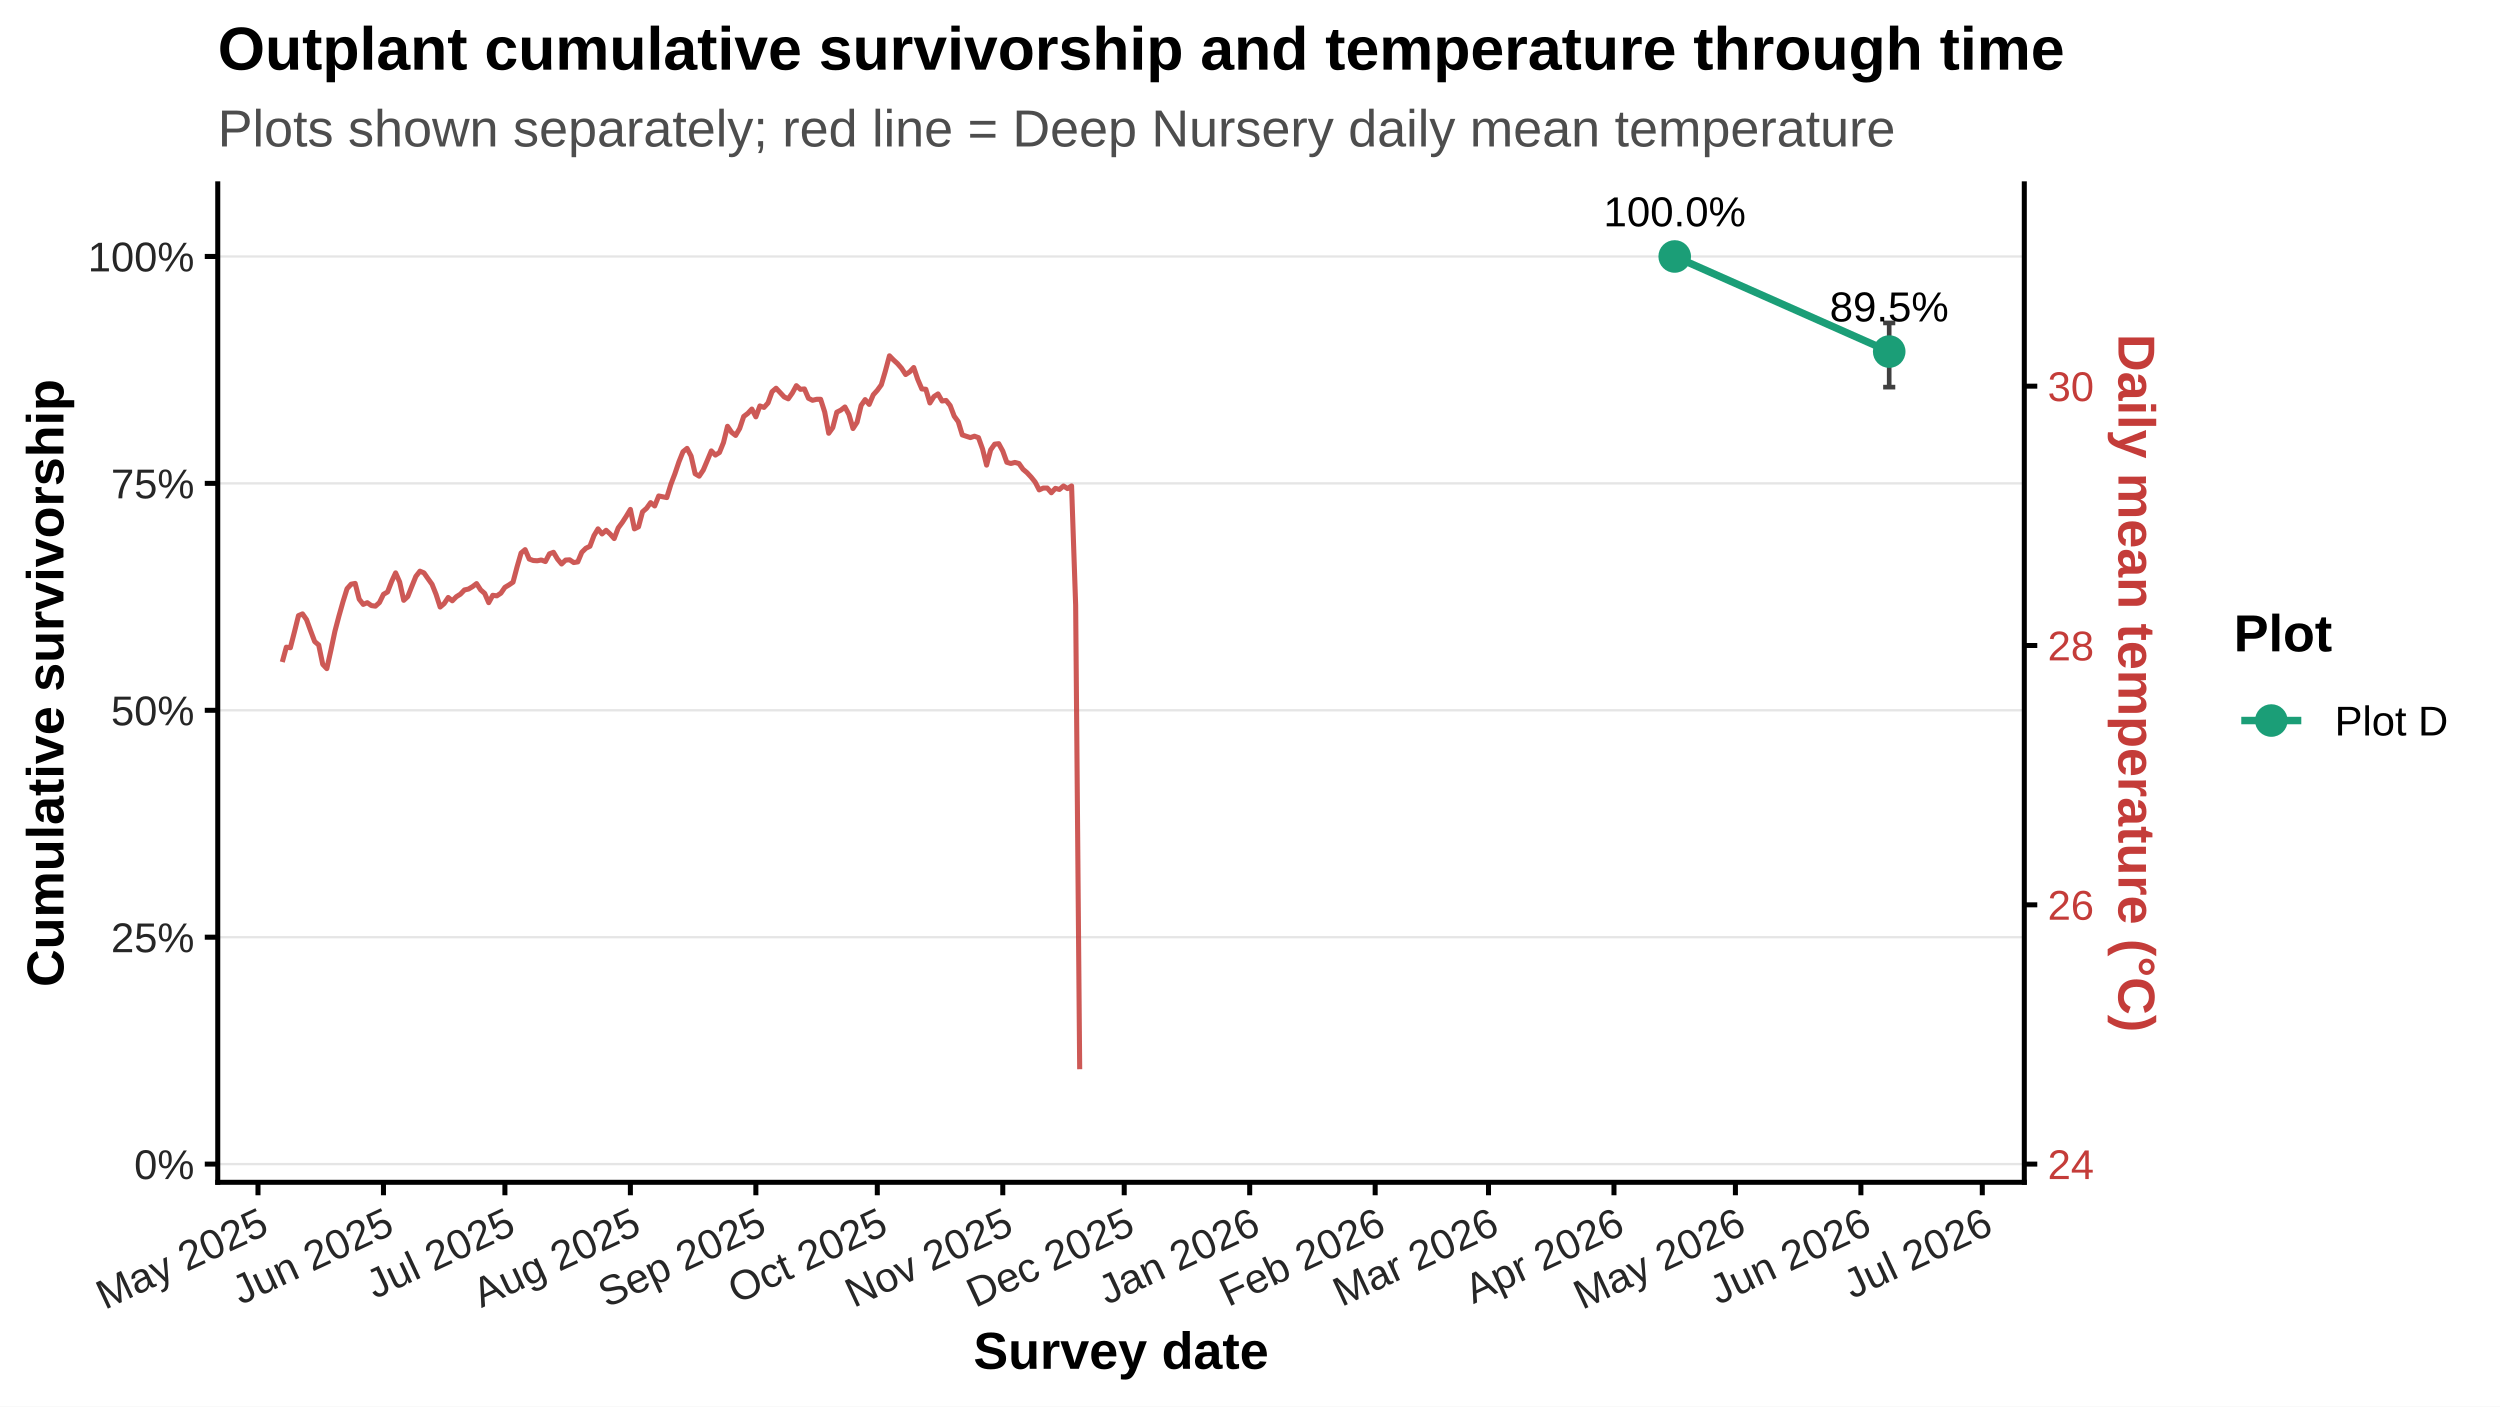
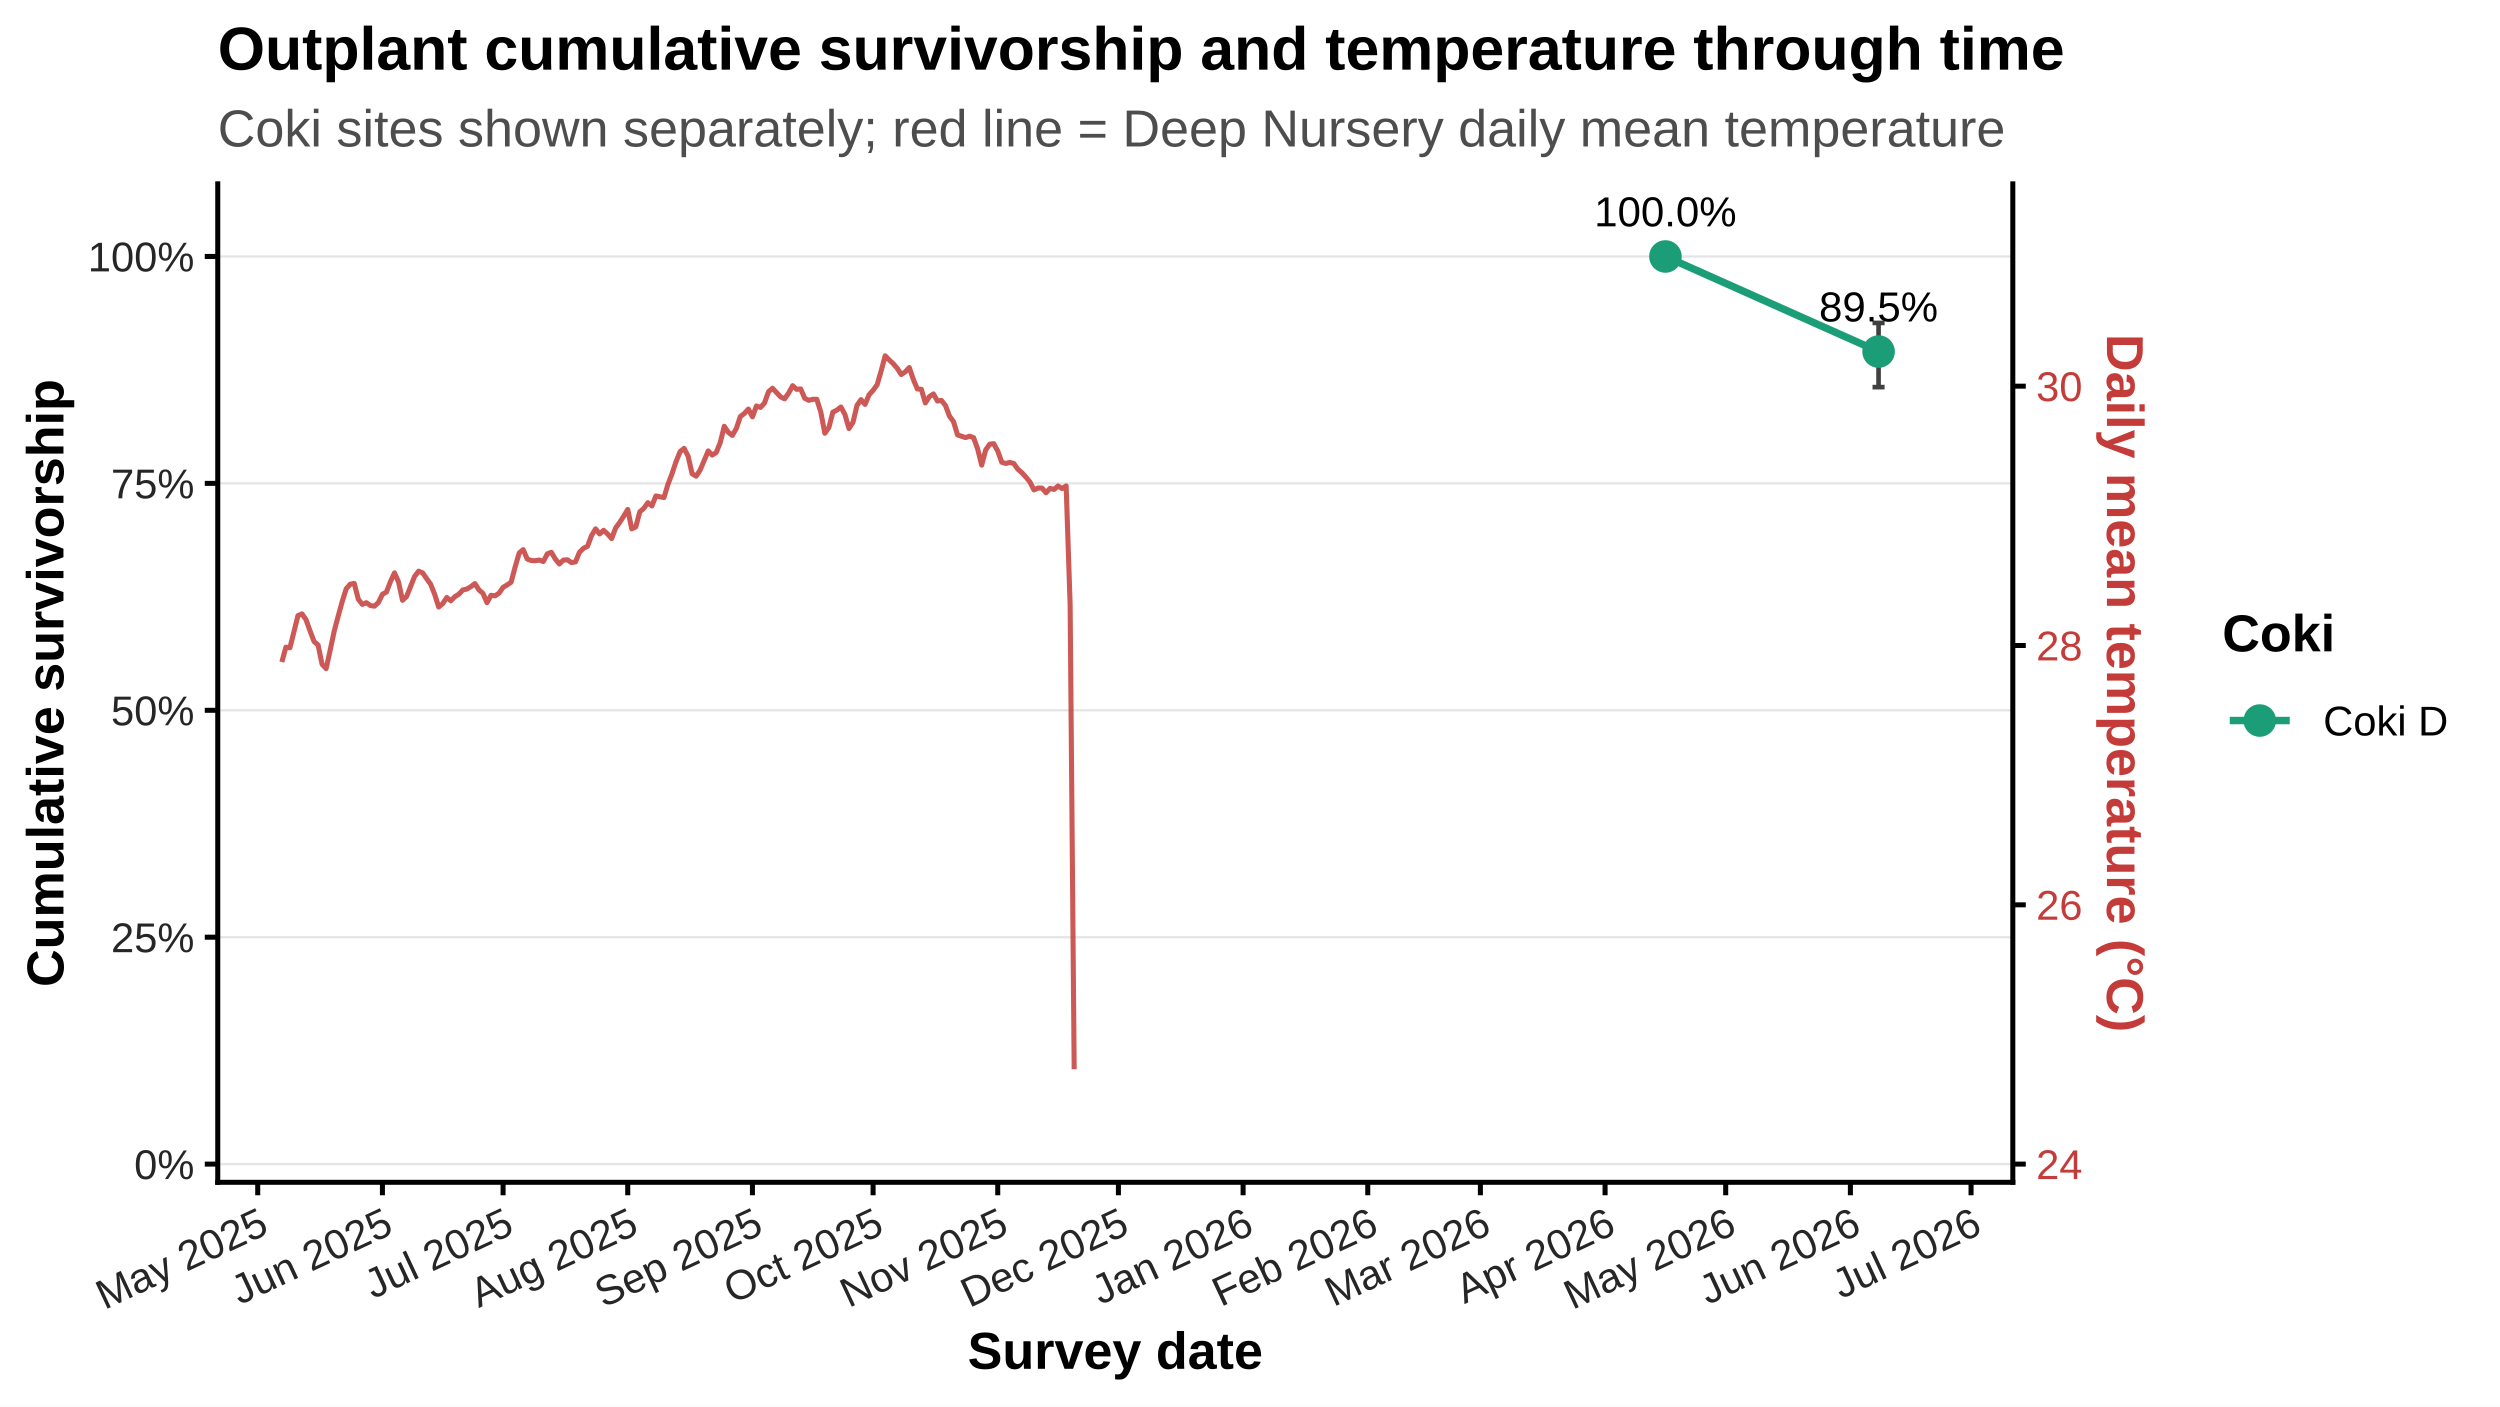
<svg xmlns="http://www.w3.org/2000/svg" class="svglite" width="576.00pt" height="324.00pt" viewBox="0 0 576.00 324.00">
  <defs>
    <style type="text/css">
    .svglite line, .svglite polyline, .svglite polygon, .svglite path, .svglite rect, .svglite circle {
      fill: none;
      stroke: #000000;
      stroke-linecap: round;
      stroke-linejoin: round;
      stroke-miterlimit: 10.00;
    }
    .svglite text {
      white-space: pre;
    }
  </style>
  </defs>
  <rect width="100%" height="100%" style="stroke: none; fill: #FFFFFF;" />
  <defs>
    <clipPath id="cpMC4wMHw1NzYuMDB8MC4wMHwzMjQuMDA=">
      <rect x="0.00" y="0.00" width="576.00" height="324.00" />
    </clipPath>
  </defs>
  <g clip-path="url(#cpMC4wMHw1NzYuMDB8MC4wMHwzMjQuMDA=)">
    <rect x="-0" y="0.00" width="576.00" height="324.00" style="stroke-width: 1.16; stroke: #FFFFFF; fill: #FFFFFF;" />
  </g>
  <defs>
-     <clipPath id="cpNTAuMTd8NDY2LjQwfDQyLjM2fDI3Mi40MA==">
-       <rect x="50.17" y="42.36" width="416.23" height="230.03" />
+     <clipPath id="cpNTAuMTd8NDYzLjc1fDQyLjM2fDI3Mi40MA==">
+       <rect x="50.17" y="42.36" width="413.57" height="230.03" />
    </clipPath>
  </defs>
-   <g clip-path="url(#cpNTAuMTd8NDY2LjQwfDQyLjM2fDI3Mi40MA==)">
-     <rect x="50.17" y="42.36" width="416.23" height="230.03" style="stroke-width: 1.16; stroke: none; fill: #FFFFFF;" />
-     <polyline points="50.17,268.21 466.40,268.21 " style="stroke-width: 0.53; stroke: #E5E5E5; stroke-linecap: butt;" />
-     <polyline points="50.17,215.93 466.40,215.93 " style="stroke-width: 0.53; stroke: #E5E5E5; stroke-linecap: butt;" />
-     <polyline points="50.17,163.65 466.40,163.65 " style="stroke-width: 0.53; stroke: #E5E5E5; stroke-linecap: butt;" />
-     <polyline points="50.17,111.37 466.40,111.37 " style="stroke-width: 0.53; stroke: #E5E5E5; stroke-linecap: butt;" />
-     <polyline points="50.17,59.09 466.40,59.09 " style="stroke-width: 0.53; stroke: #E5E5E5; stroke-linecap: butt;" />
-     <polyline points="65.04,152.53 65.97,149.11 66.90,149.24 67.84,145.58 68.77,141.84 69.70,141.44 70.63,142.77 71.57,145.35 72.50,147.81 73.43,148.60 74.36,153.07 75.30,154.05 76.23,149.86 77.16,145.47 78.09,141.94 79.03,138.62 79.96,135.64 80.89,134.60 81.83,134.42 82.76,138.05 83.69,139.25 84.62,138.86 85.56,139.52 86.49,139.66 87.42,138.83 88.35,136.93 89.29,136.39 90.22,134.00 91.15,131.99 92.08,134.09 93.02,138.31 93.95,137.45 94.88,135.11 95.81,132.81 96.75,131.60 97.68,131.99 98.61,133.32 99.54,134.62 100.48,136.97 101.41,139.86 102.34,139.06 103.27,137.66 104.21,138.42 105.14,137.48 106.07,136.90 107.01,135.92 107.94,135.72 108.87,135.16 109.80,134.46 110.74,135.91 111.67,136.72 112.60,138.85 113.53,137.16 114.47,137.28 115.40,136.67 116.33,135.32 117.26,134.77 118.20,134.13 119.13,130.62 120.06,127.41 120.99,126.64 121.93,128.80 122.86,129.14 123.79,129.20 124.72,129.02 125.66,129.38 126.59,127.61 127.52,127.25 128.45,128.81 129.39,129.94 130.32,129.04 131.25,128.98 132.18,129.61 133.12,129.46 134.05,127.24 134.98,126.32 135.92,125.86 136.85,123.40 137.78,121.85 138.71,123.02 139.65,122.18 140.58,123.04 141.51,124.08 142.44,121.63 143.38,120.36 144.31,118.92 145.24,117.37 146.17,121.85 147.11,121.38 148.04,117.92 148.97,117.11 149.90,115.81 150.84,116.57 151.77,114.27 152.70,114.46 153.63,114.64 154.57,111.58 155.50,109.14 156.43,106.40 157.36,104.08 158.30,103.31 159.23,105.08 160.16,109.15 161.09,109.71 162.03,108.31 162.96,106.11 163.89,103.89 164.83,104.85 165.76,104.26 166.69,101.97 167.62,98.22 168.56,99.60 169.49,100.32 170.42,98.72 171.35,95.96 172.29,95.25 173.22,94.25 174.15,96.04 175.08,93.53 176.02,93.87 176.95,92.84 177.88,90.25 178.81,89.45 179.75,90.45 180.68,91.45 181.61,91.89 182.54,90.57 183.48,88.86 184.41,89.70 185.34,89.61 186.27,91.76 187.21,92.23 188.14,92.00 189.07,92.00 190.01,94.93 190.94,99.82 191.87,98.52 192.80,94.97 193.74,94.49 194.67,93.77 195.60,95.50 196.53,98.73 197.47,97.29 198.40,93.41 199.33,92.07 200.26,93.17 201.20,90.96 202.13,89.93 203.06,88.65 203.99,85.49 204.93,81.98 205.86,82.93 206.79,83.78 207.72,84.85 208.66,86.29 209.59,85.68 210.52,84.68 211.45,87.42 212.39,89.61 213.32,89.69 214.25,92.84 215.18,91.37 216.12,90.76 217.05,92.39 217.98,92.26 218.92,93.44 219.85,95.89 220.78,97.16 221.71,100.20 222.65,100.52 223.58,100.82 224.51,100.50 225.44,100.83 226.38,103.45 227.31,107.16 228.24,103.66 229.17,102.34 230.11,102.22 231.04,103.93 231.97,106.51 232.90,106.79 233.84,106.54 234.77,106.80 235.70,108.12 236.63,108.91 237.57,109.92 238.50,111.07 239.43,112.87 240.36,112.45 241.30,112.45 242.23,113.53 243.16,112.52 244.09,112.77 245.03,111.97 245.96,112.57 246.89,111.96 247.83,139.45 248.76,246.35 " style="stroke-width: 1.17; stroke: #C43C39; stroke-opacity: 0.85; stroke-linecap: butt;" />
-     <polyline points="384.45,59.09 387.25,59.09 " style="stroke-width: 1.07; stroke: #404040; stroke-linecap: butt;" />
-     <polyline points="385.85,59.09 385.85,61.53 " style="stroke-width: 1.07; stroke: #404040; stroke-linecap: butt;" />
-     <polyline points="384.45,61.53 387.25,61.53 " style="stroke-width: 1.07; stroke: #404040; stroke-linecap: butt;" />
-     <polyline points="433.88,74.40 436.67,74.40 " style="stroke-width: 1.07; stroke: #404040; stroke-linecap: butt;" />
-     <polyline points="435.27,74.40 435.27,89.20 " style="stroke-width: 1.07; stroke: #404040; stroke-linecap: butt;" />
-     <polyline points="433.88,89.20 436.67,89.20 " style="stroke-width: 1.07; stroke: #404040; stroke-linecap: butt;" />
-     <polyline points="385.85,59.09 435.27,81.00 " style="stroke-width: 1.71; stroke: #1B9E77; stroke-linecap: butt;" />
-     <circle cx="385.85" cy="59.09" r="3.37" style="stroke-width: 0.77; stroke: #1B9E77; fill: #1B9E77;" />
-     <circle cx="435.27" cy="81.00" r="3.37" style="stroke-width: 0.77; stroke: #1B9E77; fill: #1B9E77;" />
-     <text x="385.85" y="52.15" text-anchor="middle" style="font-size: 9.67px; font-family: &quot;Arial&quot;;" textLength="32.80px" lengthAdjust="spacingAndGlyphs">100.0%</text>
-     <text x="435.27" y="74.06" text-anchor="middle" style="font-size: 9.67px; font-family: &quot;Arial&quot;;" textLength="27.42px" lengthAdjust="spacingAndGlyphs">89.5%</text>
+   <g clip-path="url(#cpNTAuMTd8NDYzLjc1fDQyLjM2fDI3Mi40MA==)">
+     <rect x="50.17" y="42.36" width="413.57" height="230.03" style="stroke-width: 1.16; stroke: none; fill: #FFFFFF;" />
+     <polyline points="50.17,268.21 463.75,268.21 " style="stroke-width: 0.53; stroke: #E5E5E5; stroke-linecap: butt;" />
+     <polyline points="50.17,215.93 463.75,215.93 " style="stroke-width: 0.53; stroke: #E5E5E5; stroke-linecap: butt;" />
+     <polyline points="50.17,163.65 463.75,163.65 " style="stroke-width: 0.53; stroke: #E5E5E5; stroke-linecap: butt;" />
+     <polyline points="50.17,111.37 463.75,111.37 " style="stroke-width: 0.53; stroke: #E5E5E5; stroke-linecap: butt;" />
+     <polyline points="50.17,59.09 463.75,59.09 " style="stroke-width: 0.53; stroke: #E5E5E5; stroke-linecap: butt;" />
+     <polyline points="64.94,152.53 65.87,149.11 66.80,149.24 67.72,145.58 68.65,141.84 69.58,141.44 70.50,142.77 71.43,145.35 72.36,147.81 73.28,148.60 74.21,153.07 75.14,154.05 76.06,149.86 76.99,145.47 77.92,141.94 78.84,138.62 79.77,135.64 80.70,134.60 81.62,134.42 82.55,138.05 83.48,139.25 84.40,138.86 85.33,139.52 86.26,139.66 87.18,138.83 88.11,136.93 89.04,136.39 89.96,134.00 90.89,131.99 91.82,134.09 92.74,138.31 93.67,137.45 94.60,135.11 95.52,132.81 96.45,131.60 97.38,131.99 98.30,133.32 99.23,134.62 100.16,136.97 101.08,139.86 102.01,139.06 102.94,137.66 103.86,138.42 104.79,137.48 105.72,136.90 106.64,135.92 107.57,135.72 108.50,135.16 109.42,134.46 110.35,135.91 111.28,136.72 112.20,138.85 113.13,137.16 114.06,137.28 114.98,136.67 115.91,135.32 116.84,134.77 117.76,134.13 118.69,130.62 119.62,127.41 120.54,126.64 121.47,128.80 122.40,129.14 123.32,129.20 124.25,129.02 125.17,129.38 126.10,127.61 127.03,127.25 127.95,128.81 128.88,129.94 129.81,129.04 130.73,128.98 131.66,129.61 132.59,129.46 133.51,127.24 134.44,126.32 135.37,125.86 136.29,123.40 137.22,121.85 138.15,123.02 139.07,122.18 140.00,123.04 140.93,124.08 141.85,121.63 142.78,120.36 143.71,118.92 144.63,117.37 145.56,121.85 146.49,121.38 147.41,117.92 148.34,117.11 149.27,115.81 150.19,116.57 151.12,114.27 152.05,114.46 152.97,114.64 153.90,111.58 154.83,109.14 155.75,106.40 156.68,104.08 157.61,103.31 158.53,105.08 159.46,109.15 160.39,109.71 161.31,108.31 162.24,106.11 163.17,103.89 164.09,104.85 165.02,104.26 165.95,101.97 166.87,98.22 167.80,99.60 168.73,100.32 169.65,98.72 170.58,95.96 171.51,95.25 172.43,94.25 173.36,96.04 174.29,93.53 175.21,93.87 176.14,92.84 177.07,90.25 177.99,89.45 178.92,90.45 179.85,91.45 180.77,91.89 181.70,90.57 182.63,88.86 183.55,89.70 184.48,89.61 185.41,91.76 186.33,92.23 187.26,92.00 188.19,92.00 189.11,94.93 190.04,99.82 190.97,98.52 191.89,94.97 192.82,94.49 193.75,93.77 194.67,95.50 195.60,98.73 196.53,97.29 197.45,93.41 198.38,92.07 199.31,93.17 200.23,90.96 201.16,89.93 202.09,88.65 203.01,85.49 203.94,81.98 204.87,82.93 205.79,83.78 206.72,84.85 207.65,86.29 208.57,85.68 209.50,84.68 210.43,87.42 211.35,89.61 212.28,89.69 213.20,92.84 214.13,91.37 215.06,90.76 215.98,92.39 216.91,92.26 217.84,93.44 218.76,95.89 219.69,97.16 220.62,100.20 221.54,100.52 222.47,100.82 223.40,100.50 224.32,100.83 225.25,103.45 226.18,107.16 227.10,103.66 228.03,102.34 228.96,102.22 229.88,103.93 230.81,106.51 231.74,106.79 232.66,106.54 233.59,106.80 234.52,108.12 235.44,108.91 236.37,109.92 237.30,111.07 238.22,112.87 239.15,112.45 240.08,112.45 241.00,113.53 241.93,112.52 242.86,112.77 243.78,111.97 244.71,112.57 245.64,111.96 246.56,139.45 247.49,246.35 " style="stroke-width: 1.17; stroke: #C43C39; stroke-opacity: 0.85; stroke-linecap: butt;" />
+     <polyline points="382.32,59.09 385.10,59.09 " style="stroke-width: 1.07; stroke: #404040; stroke-linecap: butt;" />
+     <polyline points="383.71,59.09 383.71,61.53 " style="stroke-width: 1.07; stroke: #404040; stroke-linecap: butt;" />
+     <polyline points="382.32,61.53 385.10,61.53 " style="stroke-width: 1.07; stroke: #404040; stroke-linecap: butt;" />
+     <polyline points="431.43,74.40 434.21,74.40 " style="stroke-width: 1.07; stroke: #404040; stroke-linecap: butt;" />
+     <polyline points="432.82,74.40 432.82,89.20 " style="stroke-width: 1.07; stroke: #404040; stroke-linecap: butt;" />
+     <polyline points="431.43,89.20 434.21,89.20 " style="stroke-width: 1.07; stroke: #404040; stroke-linecap: butt;" />
+     <polyline points="383.71,59.09 432.82,81.00 " style="stroke-width: 1.71; stroke: #1B9E77; stroke-linecap: butt;" />
+     <circle cx="383.71" cy="59.09" r="3.37" style="stroke-width: 0.77; stroke: #1B9E77; fill: #1B9E77;" />
+     <circle cx="432.82" cy="81.00" r="3.37" style="stroke-width: 0.77; stroke: #1B9E77; fill: #1B9E77;" />
+     <text x="383.71" y="52.15" text-anchor="middle" style="font-size: 9.67px; font-family: &quot;Arial&quot;;" textLength="32.80px" lengthAdjust="spacingAndGlyphs">100.0%</text>
+     <text x="432.82" y="74.06" text-anchor="middle" style="font-size: 9.67px; font-family: &quot;Arial&quot;;" textLength="27.42px" lengthAdjust="spacingAndGlyphs">89.5%</text>
  </g>
  <g clip-path="url(#cpMC4wMHw1NzYuMDB8MC4wMHwzMjQuMDA=)">
    <polyline points="50.17,272.40 50.17,42.36 " style="stroke-width: 1.16; stroke-linecap: square;" />
    <text x="44.79" y="271.66" text-anchor="end" style="font-size: 9.60px;fill: #262626; font-family: &quot;Arial&quot;;" textLength="13.87px" lengthAdjust="spacingAndGlyphs">0%</text>
    <text x="44.79" y="219.38" text-anchor="end" style="font-size: 9.60px;fill: #262626; font-family: &quot;Arial&quot;;" textLength="19.20px" lengthAdjust="spacingAndGlyphs">25%</text>
    <text x="44.79" y="167.10" text-anchor="end" style="font-size: 9.60px;fill: #262626; font-family: &quot;Arial&quot;;" textLength="19.20px" lengthAdjust="spacingAndGlyphs">50%</text>
    <text x="44.79" y="114.81" text-anchor="end" style="font-size: 9.60px;fill: #262626; font-family: &quot;Arial&quot;;" textLength="19.20px" lengthAdjust="spacingAndGlyphs">75%</text>
    <text x="44.79" y="62.53" text-anchor="end" style="font-size: 9.60px;fill: #262626; font-family: &quot;Arial&quot;;" textLength="24.54px" lengthAdjust="spacingAndGlyphs">100%</text>
    <polyline points="47.18,268.21 50.17,268.21 " style="stroke-width: 1.16; stroke-linecap: butt;" />
    <polyline points="47.18,215.93 50.17,215.93 " style="stroke-width: 1.16; stroke-linecap: butt;" />
    <polyline points="47.18,163.65 50.17,163.65 " style="stroke-width: 1.16; stroke-linecap: butt;" />
    <polyline points="47.18,111.37 50.17,111.37 " style="stroke-width: 1.16; stroke-linecap: butt;" />
    <polyline points="47.18,59.09 50.17,59.09 " style="stroke-width: 1.16; stroke-linecap: butt;" />
-     <polyline points="466.40,272.40 466.40,42.36 " style="stroke-width: 1.16; stroke-linecap: square;" />
-     <polyline points="469.39,268.21 466.40,268.21 " style="stroke-width: 1.16; stroke-linecap: butt;" />
-     <polyline points="469.39,208.47 466.40,208.47 " style="stroke-width: 1.16; stroke-linecap: butt;" />
-     <polyline points="469.39,148.72 466.40,148.72 " style="stroke-width: 1.16; stroke-linecap: butt;" />
-     <polyline points="469.39,88.97 466.40,88.97 " style="stroke-width: 1.16; stroke-linecap: butt;" />
-     <text x="471.78" y="271.66" style="font-size: 9.60px;fill: #C43C39; font-family: &quot;Arial&quot;;" textLength="10.67px" lengthAdjust="spacingAndGlyphs">24</text>
-     <text x="471.78" y="211.91" style="font-size: 9.60px;fill: #C43C39; font-family: &quot;Arial&quot;;" textLength="10.67px" lengthAdjust="spacingAndGlyphs">26</text>
-     <text x="471.78" y="152.16" style="font-size: 9.60px;fill: #C43C39; font-family: &quot;Arial&quot;;" textLength="10.67px" lengthAdjust="spacingAndGlyphs">28</text>
-     <text x="471.78" y="92.41" style="font-size: 9.60px;fill: #C43C39; font-family: &quot;Arial&quot;;" textLength="10.67px" lengthAdjust="spacingAndGlyphs">30</text>
-     <polyline points="50.17,272.40 466.40,272.40 " style="stroke-width: 1.16; stroke-linecap: square;" />
-     <polyline points="59.44,275.39 59.44,272.40 " style="stroke-width: 1.16; stroke-linecap: butt;" />
-     <polyline points="88.35,275.39 88.35,272.40 " style="stroke-width: 1.16; stroke-linecap: butt;" />
-     <polyline points="116.33,275.39 116.33,272.40 " style="stroke-width: 1.16; stroke-linecap: butt;" />
-     <polyline points="145.24,275.39 145.24,272.40 " style="stroke-width: 1.16; stroke-linecap: butt;" />
-     <polyline points="174.15,275.39 174.15,272.40 " style="stroke-width: 1.16; stroke-linecap: butt;" />
-     <polyline points="202.13,275.39 202.13,272.40 " style="stroke-width: 1.16; stroke-linecap: butt;" />
-     <polyline points="231.04,275.39 231.04,272.40 " style="stroke-width: 1.16; stroke-linecap: butt;" />
-     <polyline points="259.02,275.39 259.02,272.40 " style="stroke-width: 1.16; stroke-linecap: butt;" />
-     <polyline points="287.93,275.39 287.93,272.40 " style="stroke-width: 1.16; stroke-linecap: butt;" />
-     <polyline points="316.84,275.39 316.84,272.40 " style="stroke-width: 1.16; stroke-linecap: butt;" />
-     <polyline points="342.95,275.39 342.95,272.40 " style="stroke-width: 1.16; stroke-linecap: butt;" />
-     <polyline points="371.86,275.39 371.86,272.40 " style="stroke-width: 1.16; stroke-linecap: butt;" />
-     <polyline points="399.84,275.39 399.84,272.40 " style="stroke-width: 1.16; stroke-linecap: butt;" />
-     <polyline points="428.75,275.39 428.75,272.40 " style="stroke-width: 1.16; stroke-linecap: butt;" />
-     <polyline points="456.72,275.39 456.72,272.40 " style="stroke-width: 1.16; stroke-linecap: butt;" />
-     <text transform="translate(62.35,284.02) rotate(-25)" text-anchor="end" style="font-size: 9.60px;fill: #262626; font-family: &quot;Arial&quot;;" textLength="42.13px" lengthAdjust="spacingAndGlyphs">May 2025</text>
-     <text transform="translate(91.26,284.02) rotate(-25)" text-anchor="end" style="font-size: 9.60px;fill: #262626; font-family: &quot;Arial&quot;;" textLength="39.47px" lengthAdjust="spacingAndGlyphs">Jun 2025</text>
-     <text transform="translate(119.24,284.02) rotate(-25)" text-anchor="end" style="font-size: 9.60px;fill: #262626; font-family: &quot;Arial&quot;;" textLength="36.27px" lengthAdjust="spacingAndGlyphs">Jul 2025</text>
-     <text transform="translate(148.15,284.02) rotate(-25)" text-anchor="end" style="font-size: 9.60px;fill: #262626; font-family: &quot;Arial&quot;;" textLength="41.08px" lengthAdjust="spacingAndGlyphs">Aug 2025</text>
-     <text transform="translate(177.06,284.02) rotate(-25)" text-anchor="end" style="font-size: 9.60px;fill: #262626; font-family: &quot;Arial&quot;;" textLength="41.08px" lengthAdjust="spacingAndGlyphs">Sep 2025</text>
-     <text transform="translate(205.04,284.02) rotate(-25)" text-anchor="end" style="font-size: 9.60px;fill: #262626; font-family: &quot;Arial&quot;;" textLength="38.92px" lengthAdjust="spacingAndGlyphs">Oct 2025</text>
-     <text transform="translate(233.95,284.02) rotate(-25)" text-anchor="end" style="font-size: 9.60px;fill: #262626; font-family: &quot;Arial&quot;;" textLength="41.06px" lengthAdjust="spacingAndGlyphs">Nov 2025</text>
-     <text transform="translate(261.93,284.02) rotate(-25)" text-anchor="end" style="font-size: 9.60px;fill: #262626; font-family: &quot;Arial&quot;;" textLength="41.06px" lengthAdjust="spacingAndGlyphs">Dec 2025</text>
-     <text transform="translate(290.84,284.02) rotate(-25)" text-anchor="end" style="font-size: 9.60px;fill: #262626; font-family: &quot;Arial&quot;;" textLength="39.47px" lengthAdjust="spacingAndGlyphs">Jan 2026</text>
-     <text transform="translate(319.75,284.02) rotate(-25)" text-anchor="end" style="font-size: 9.60px;fill: #262626; font-family: &quot;Arial&quot;;" textLength="40.54px" lengthAdjust="spacingAndGlyphs">Feb 2026</text>
-     <text transform="translate(345.86,284.02) rotate(-25)" text-anchor="end" style="font-size: 9.60px;fill: #262626; font-family: &quot;Arial&quot;;" textLength="40.53px" lengthAdjust="spacingAndGlyphs">Mar 2026</text>
-     <text transform="translate(374.77,284.02) rotate(-25)" text-anchor="end" style="font-size: 9.60px;fill: #262626; font-family: &quot;Arial&quot;;" textLength="38.94px" lengthAdjust="spacingAndGlyphs">Apr 2026</text>
-     <text transform="translate(402.75,284.02) rotate(-25)" text-anchor="end" style="font-size: 9.60px;fill: #262626; font-family: &quot;Arial&quot;;" textLength="42.13px" lengthAdjust="spacingAndGlyphs">May 2026</text>
-     <text transform="translate(431.66,284.02) rotate(-25)" text-anchor="end" style="font-size: 9.60px;fill: #262626; font-family: &quot;Arial&quot;;" textLength="39.47px" lengthAdjust="spacingAndGlyphs">Jun 2026</text>
-     <text transform="translate(459.63,284.02) rotate(-25)" text-anchor="end" style="font-size: 9.60px;fill: #262626; font-family: &quot;Arial&quot;;" textLength="36.27px" lengthAdjust="spacingAndGlyphs">Jul 2026</text>
-     <text x="258.29" y="315.37" text-anchor="middle" style="font-size: 12.00px; font-weight: bold; font-family: &quot;Arial&quot;;" textLength="68.04px" lengthAdjust="spacingAndGlyphs">Survey date</text>
+     <polyline points="463.75,272.40 463.75,42.36 " style="stroke-width: 1.16; stroke-linecap: square;" />
+     <polyline points="466.74,268.21 463.75,268.21 " style="stroke-width: 1.16; stroke-linecap: butt;" />
+     <polyline points="466.74,208.47 463.75,208.47 " style="stroke-width: 1.16; stroke-linecap: butt;" />
+     <polyline points="466.74,148.72 463.75,148.72 " style="stroke-width: 1.16; stroke-linecap: butt;" />
+     <polyline points="466.74,88.97 463.75,88.97 " style="stroke-width: 1.16; stroke-linecap: butt;" />
+     <text x="469.13" y="271.66" style="font-size: 9.60px;fill: #C43C39; font-family: &quot;Arial&quot;;" textLength="10.67px" lengthAdjust="spacingAndGlyphs">24</text>
+     <text x="469.13" y="211.91" style="font-size: 9.60px;fill: #C43C39; font-family: &quot;Arial&quot;;" textLength="10.67px" lengthAdjust="spacingAndGlyphs">26</text>
+     <text x="469.13" y="152.16" style="font-size: 9.60px;fill: #C43C39; font-family: &quot;Arial&quot;;" textLength="10.67px" lengthAdjust="spacingAndGlyphs">28</text>
+     <text x="469.13" y="92.41" style="font-size: 9.60px;fill: #C43C39; font-family: &quot;Arial&quot;;" textLength="10.67px" lengthAdjust="spacingAndGlyphs">30</text>
+     <polyline points="50.17,272.40 463.75,272.40 " style="stroke-width: 1.16; stroke-linecap: square;" />
+     <polyline points="59.38,275.39 59.38,272.40 " style="stroke-width: 1.16; stroke-linecap: butt;" />
+     <polyline points="88.11,275.39 88.11,272.40 " style="stroke-width: 1.16; stroke-linecap: butt;" />
+     <polyline points="115.91,275.39 115.91,272.40 " style="stroke-width: 1.16; stroke-linecap: butt;" />
+     <polyline points="144.63,275.39 144.63,272.40 " style="stroke-width: 1.16; stroke-linecap: butt;" />
+     <polyline points="173.36,275.39 173.36,272.40 " style="stroke-width: 1.16; stroke-linecap: butt;" />
+     <polyline points="201.16,275.39 201.16,272.40 " style="stroke-width: 1.16; stroke-linecap: butt;" />
+     <polyline points="229.88,275.39 229.88,272.40 " style="stroke-width: 1.16; stroke-linecap: butt;" />
+     <polyline points="257.68,275.39 257.68,272.40 " style="stroke-width: 1.16; stroke-linecap: butt;" />
+     <polyline points="286.41,275.39 286.41,272.40 " style="stroke-width: 1.16; stroke-linecap: butt;" />
+     <polyline points="315.13,275.39 315.13,272.40 " style="stroke-width: 1.16; stroke-linecap: butt;" />
+     <polyline points="341.08,275.39 341.08,272.40 " style="stroke-width: 1.16; stroke-linecap: butt;" />
+     <polyline points="369.81,275.39 369.81,272.40 " style="stroke-width: 1.16; stroke-linecap: butt;" />
+     <polyline points="397.60,275.39 397.60,272.40 " style="stroke-width: 1.16; stroke-linecap: butt;" />
+     <polyline points="426.33,275.39 426.33,272.40 " style="stroke-width: 1.16; stroke-linecap: butt;" />
+     <polyline points="454.13,275.39 454.13,272.40 " style="stroke-width: 1.16; stroke-linecap: butt;" />
+     <text transform="translate(62.29,284.02) rotate(-25)" text-anchor="end" style="font-size: 9.60px;fill: #262626; font-family: &quot;Arial&quot;;" textLength="42.13px" lengthAdjust="spacingAndGlyphs">May 2025</text>
+     <text transform="translate(91.02,284.02) rotate(-25)" text-anchor="end" style="font-size: 9.60px;fill: #262626; font-family: &quot;Arial&quot;;" textLength="39.47px" lengthAdjust="spacingAndGlyphs">Jun 2025</text>
+     <text transform="translate(118.82,284.02) rotate(-25)" text-anchor="end" style="font-size: 9.60px;fill: #262626; font-family: &quot;Arial&quot;;" textLength="36.27px" lengthAdjust="spacingAndGlyphs">Jul 2025</text>
+     <text transform="translate(147.54,284.02) rotate(-25)" text-anchor="end" style="font-size: 9.60px;fill: #262626; font-family: &quot;Arial&quot;;" textLength="41.08px" lengthAdjust="spacingAndGlyphs">Aug 2025</text>
+     <text transform="translate(176.27,284.02) rotate(-25)" text-anchor="end" style="font-size: 9.60px;fill: #262626; font-family: &quot;Arial&quot;;" textLength="41.08px" lengthAdjust="spacingAndGlyphs">Sep 2025</text>
+     <text transform="translate(204.07,284.02) rotate(-25)" text-anchor="end" style="font-size: 9.60px;fill: #262626; font-family: &quot;Arial&quot;;" textLength="38.92px" lengthAdjust="spacingAndGlyphs">Oct 2025</text>
+     <text transform="translate(232.79,284.02) rotate(-25)" text-anchor="end" style="font-size: 9.60px;fill: #262626; font-family: &quot;Arial&quot;;" textLength="41.06px" lengthAdjust="spacingAndGlyphs">Nov 2025</text>
+     <text transform="translate(260.59,284.02) rotate(-25)" text-anchor="end" style="font-size: 9.60px;fill: #262626; font-family: &quot;Arial&quot;;" textLength="41.06px" lengthAdjust="spacingAndGlyphs">Dec 2025</text>
+     <text transform="translate(289.32,284.02) rotate(-25)" text-anchor="end" style="font-size: 9.60px;fill: #262626; font-family: &quot;Arial&quot;;" textLength="39.47px" lengthAdjust="spacingAndGlyphs">Jan 2026</text>
+     <text transform="translate(318.04,284.02) rotate(-25)" text-anchor="end" style="font-size: 9.60px;fill: #262626; font-family: &quot;Arial&quot;;" textLength="40.54px" lengthAdjust="spacingAndGlyphs">Feb 2026</text>
+     <text transform="translate(343.99,284.02) rotate(-25)" text-anchor="end" style="font-size: 9.60px;fill: #262626; font-family: &quot;Arial&quot;;" textLength="40.53px" lengthAdjust="spacingAndGlyphs">Mar 2026</text>
+     <text transform="translate(372.71,284.02) rotate(-25)" text-anchor="end" style="font-size: 9.60px;fill: #262626; font-family: &quot;Arial&quot;;" textLength="38.94px" lengthAdjust="spacingAndGlyphs">Apr 2026</text>
+     <text transform="translate(400.51,284.02) rotate(-25)" text-anchor="end" style="font-size: 9.60px;fill: #262626; font-family: &quot;Arial&quot;;" textLength="42.13px" lengthAdjust="spacingAndGlyphs">May 2026</text>
+     <text transform="translate(429.24,284.02) rotate(-25)" text-anchor="end" style="font-size: 9.60px;fill: #262626; font-family: &quot;Arial&quot;;" textLength="39.47px" lengthAdjust="spacingAndGlyphs">Jun 2026</text>
+     <text transform="translate(457.04,284.02) rotate(-25)" text-anchor="end" style="font-size: 9.60px;fill: #262626; font-family: &quot;Arial&quot;;" textLength="36.27px" lengthAdjust="spacingAndGlyphs">Jul 2026</text>
+     <text x="256.96" y="315.37" text-anchor="middle" style="font-size: 12.00px; font-weight: bold; font-family: &quot;Arial&quot;;" textLength="68.04px" lengthAdjust="spacingAndGlyphs">Survey date</text>
    <text transform="translate(14.62,157.38) rotate(-90)" text-anchor="middle" style="font-size: 12.00px; font-weight: bold; font-family: &quot;Arial&quot;;" textLength="140.05px" lengthAdjust="spacingAndGlyphs">Cumulative survivorship</text>
-     <text transform="translate(488.09,157.38) rotate(90)" text-anchor="middle" style="font-size: 12.00px; font-weight: bold;fill: #C43C39; font-family: &quot;Arial&quot;;" textLength="160.86px" lengthAdjust="spacingAndGlyphs">Daily mean temperature (°C)</text>
-     <rect x="508.69" y="134.13" width="61.33" height="46.50" style="stroke-width: 1.16; stroke: none; fill: #FFFFFF;" />
-     <text x="514.67" y="150.07" style="font-size: 12.00px; font-weight: bold; font-family: &quot;Arial&quot;;" textLength="22.67px" lengthAdjust="spacingAndGlyphs">Plot</text>
-     <rect x="514.67" y="157.37" width="17.28" height="17.28" style="stroke-width: 1.16; stroke: none; fill: #FFFFFF;" />
-     <line x1="516.39" y1="166.01" x2="530.22" y2="166.01" style="stroke-width: 1.71; stroke: #1B9E77; stroke-linecap: butt;" />
-     <circle cx="523.31" cy="166.01" r="3.37" style="stroke-width: 0.77; stroke: #1B9E77; fill: #1B9E77;" />
-     <text x="537.92" y="169.45" style="font-size: 9.60px; font-family: &quot;Arial&quot;;" textLength="26.12px" lengthAdjust="spacingAndGlyphs">Plot D</text>
-     <text x="50.17" y="33.74" style="font-size: 12.00px;fill: #4D4D4D; font-family: &quot;Arial&quot;;" textLength="386.51px" lengthAdjust="spacingAndGlyphs">Plots shown separately; red line = Deep Nursery daily mean temperature</text>
+     <text transform="translate(485.44,157.38) rotate(90)" text-anchor="middle" style="font-size: 12.00px; font-weight: bold;fill: #C43C39; font-family: &quot;Arial&quot;;" textLength="160.86px" lengthAdjust="spacingAndGlyphs">Daily mean temperature (°C)</text>
+     <rect x="506.03" y="134.13" width="63.99" height="46.50" style="stroke-width: 1.16; stroke: none; fill: #FFFFFF;" />
+     <text x="512.01" y="150.07" style="font-size: 12.00px; font-weight: bold; font-family: &quot;Arial&quot;;" textLength="26.01px" lengthAdjust="spacingAndGlyphs">Coki</text>
+     <rect x="512.01" y="157.37" width="17.28" height="17.28" style="stroke-width: 1.16; stroke: none; fill: #FFFFFF;" />
+     <line x1="513.74" y1="166.01" x2="527.56" y2="166.01" style="stroke-width: 1.71; stroke: #1B9E77; stroke-linecap: butt;" />
+     <circle cx="520.65" cy="166.01" r="3.37" style="stroke-width: 0.77; stroke: #1B9E77; fill: #1B9E77;" />
+     <text x="535.27" y="169.45" style="font-size: 9.60px; font-family: &quot;Arial&quot;;" textLength="28.78px" lengthAdjust="spacingAndGlyphs">Coki D</text>
+     <text x="50.17" y="33.74" style="font-size: 12.00px;fill: #4D4D4D; font-family: &quot;Arial&quot;;" textLength="411.84px" lengthAdjust="spacingAndGlyphs">Coki sites shown separately; red line = Deep Nursery daily mean temperature</text>
    <text x="50.17" y="16.05" style="font-size: 14.00px; font-weight: bold; font-family: &quot;Arial&quot;;" textLength="425.33px" lengthAdjust="spacingAndGlyphs">Outplant cumulative survivorship and temperature through time</text>
  </g>
</svg>
